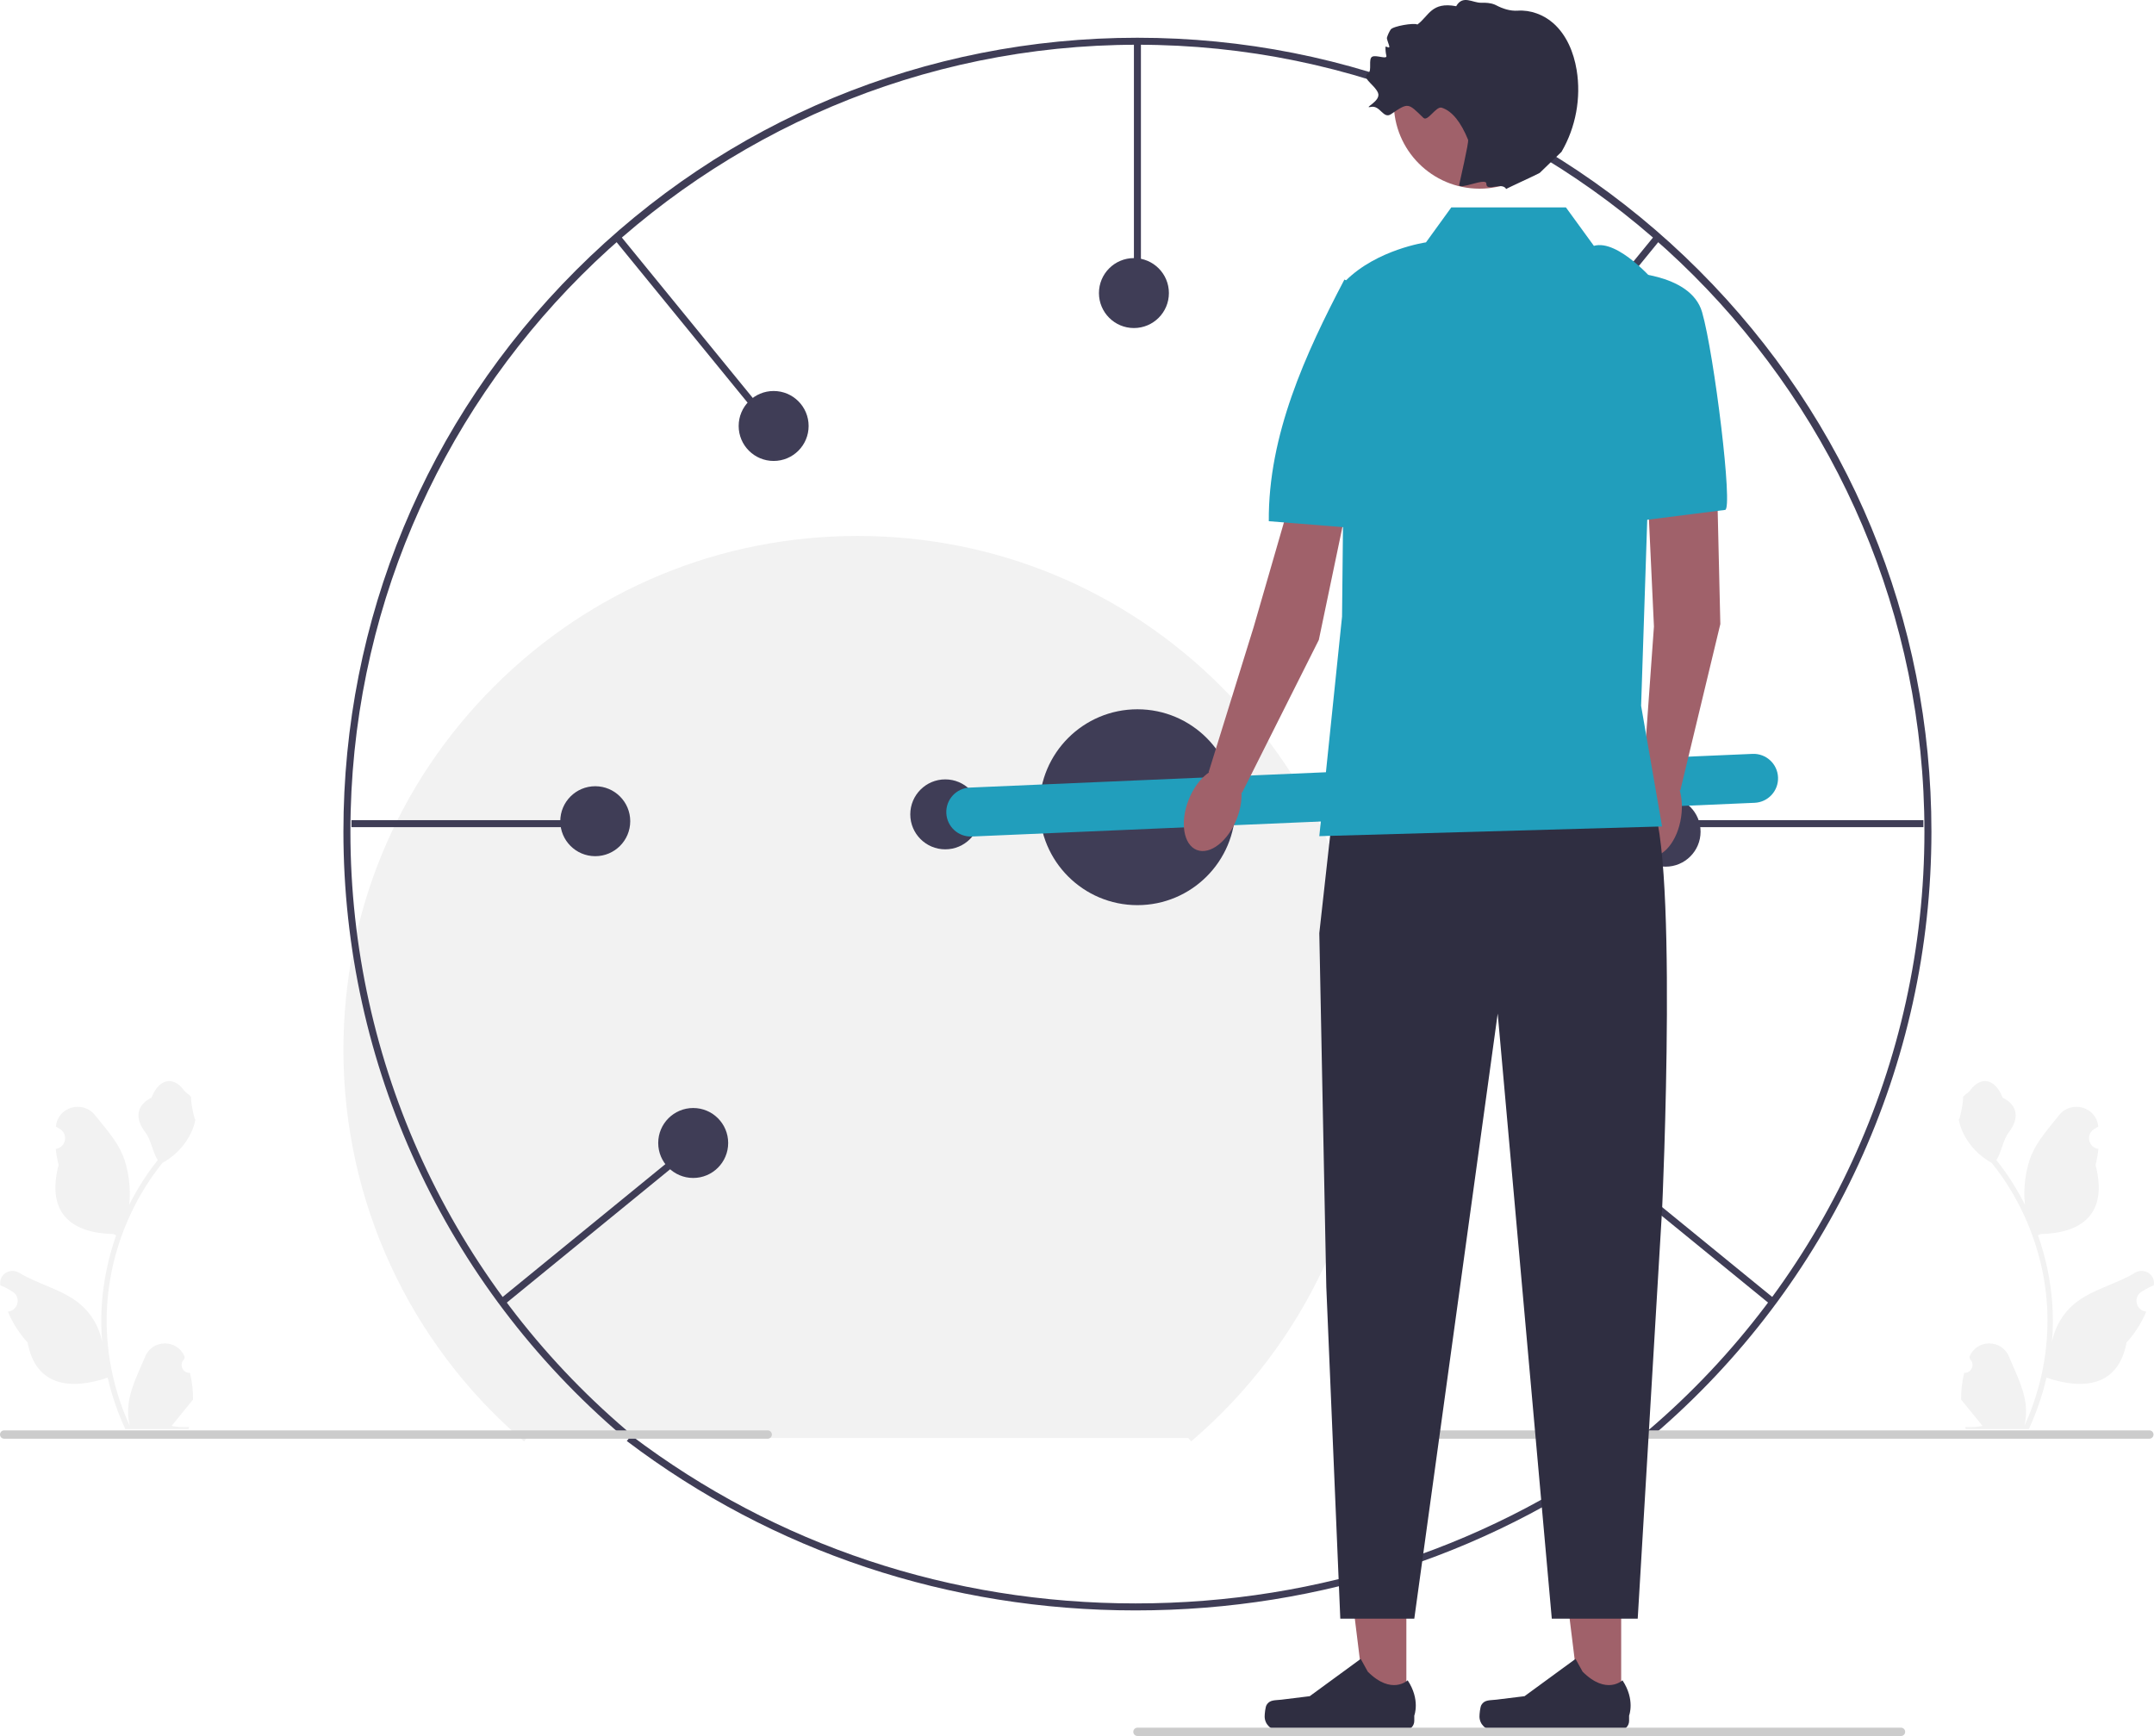
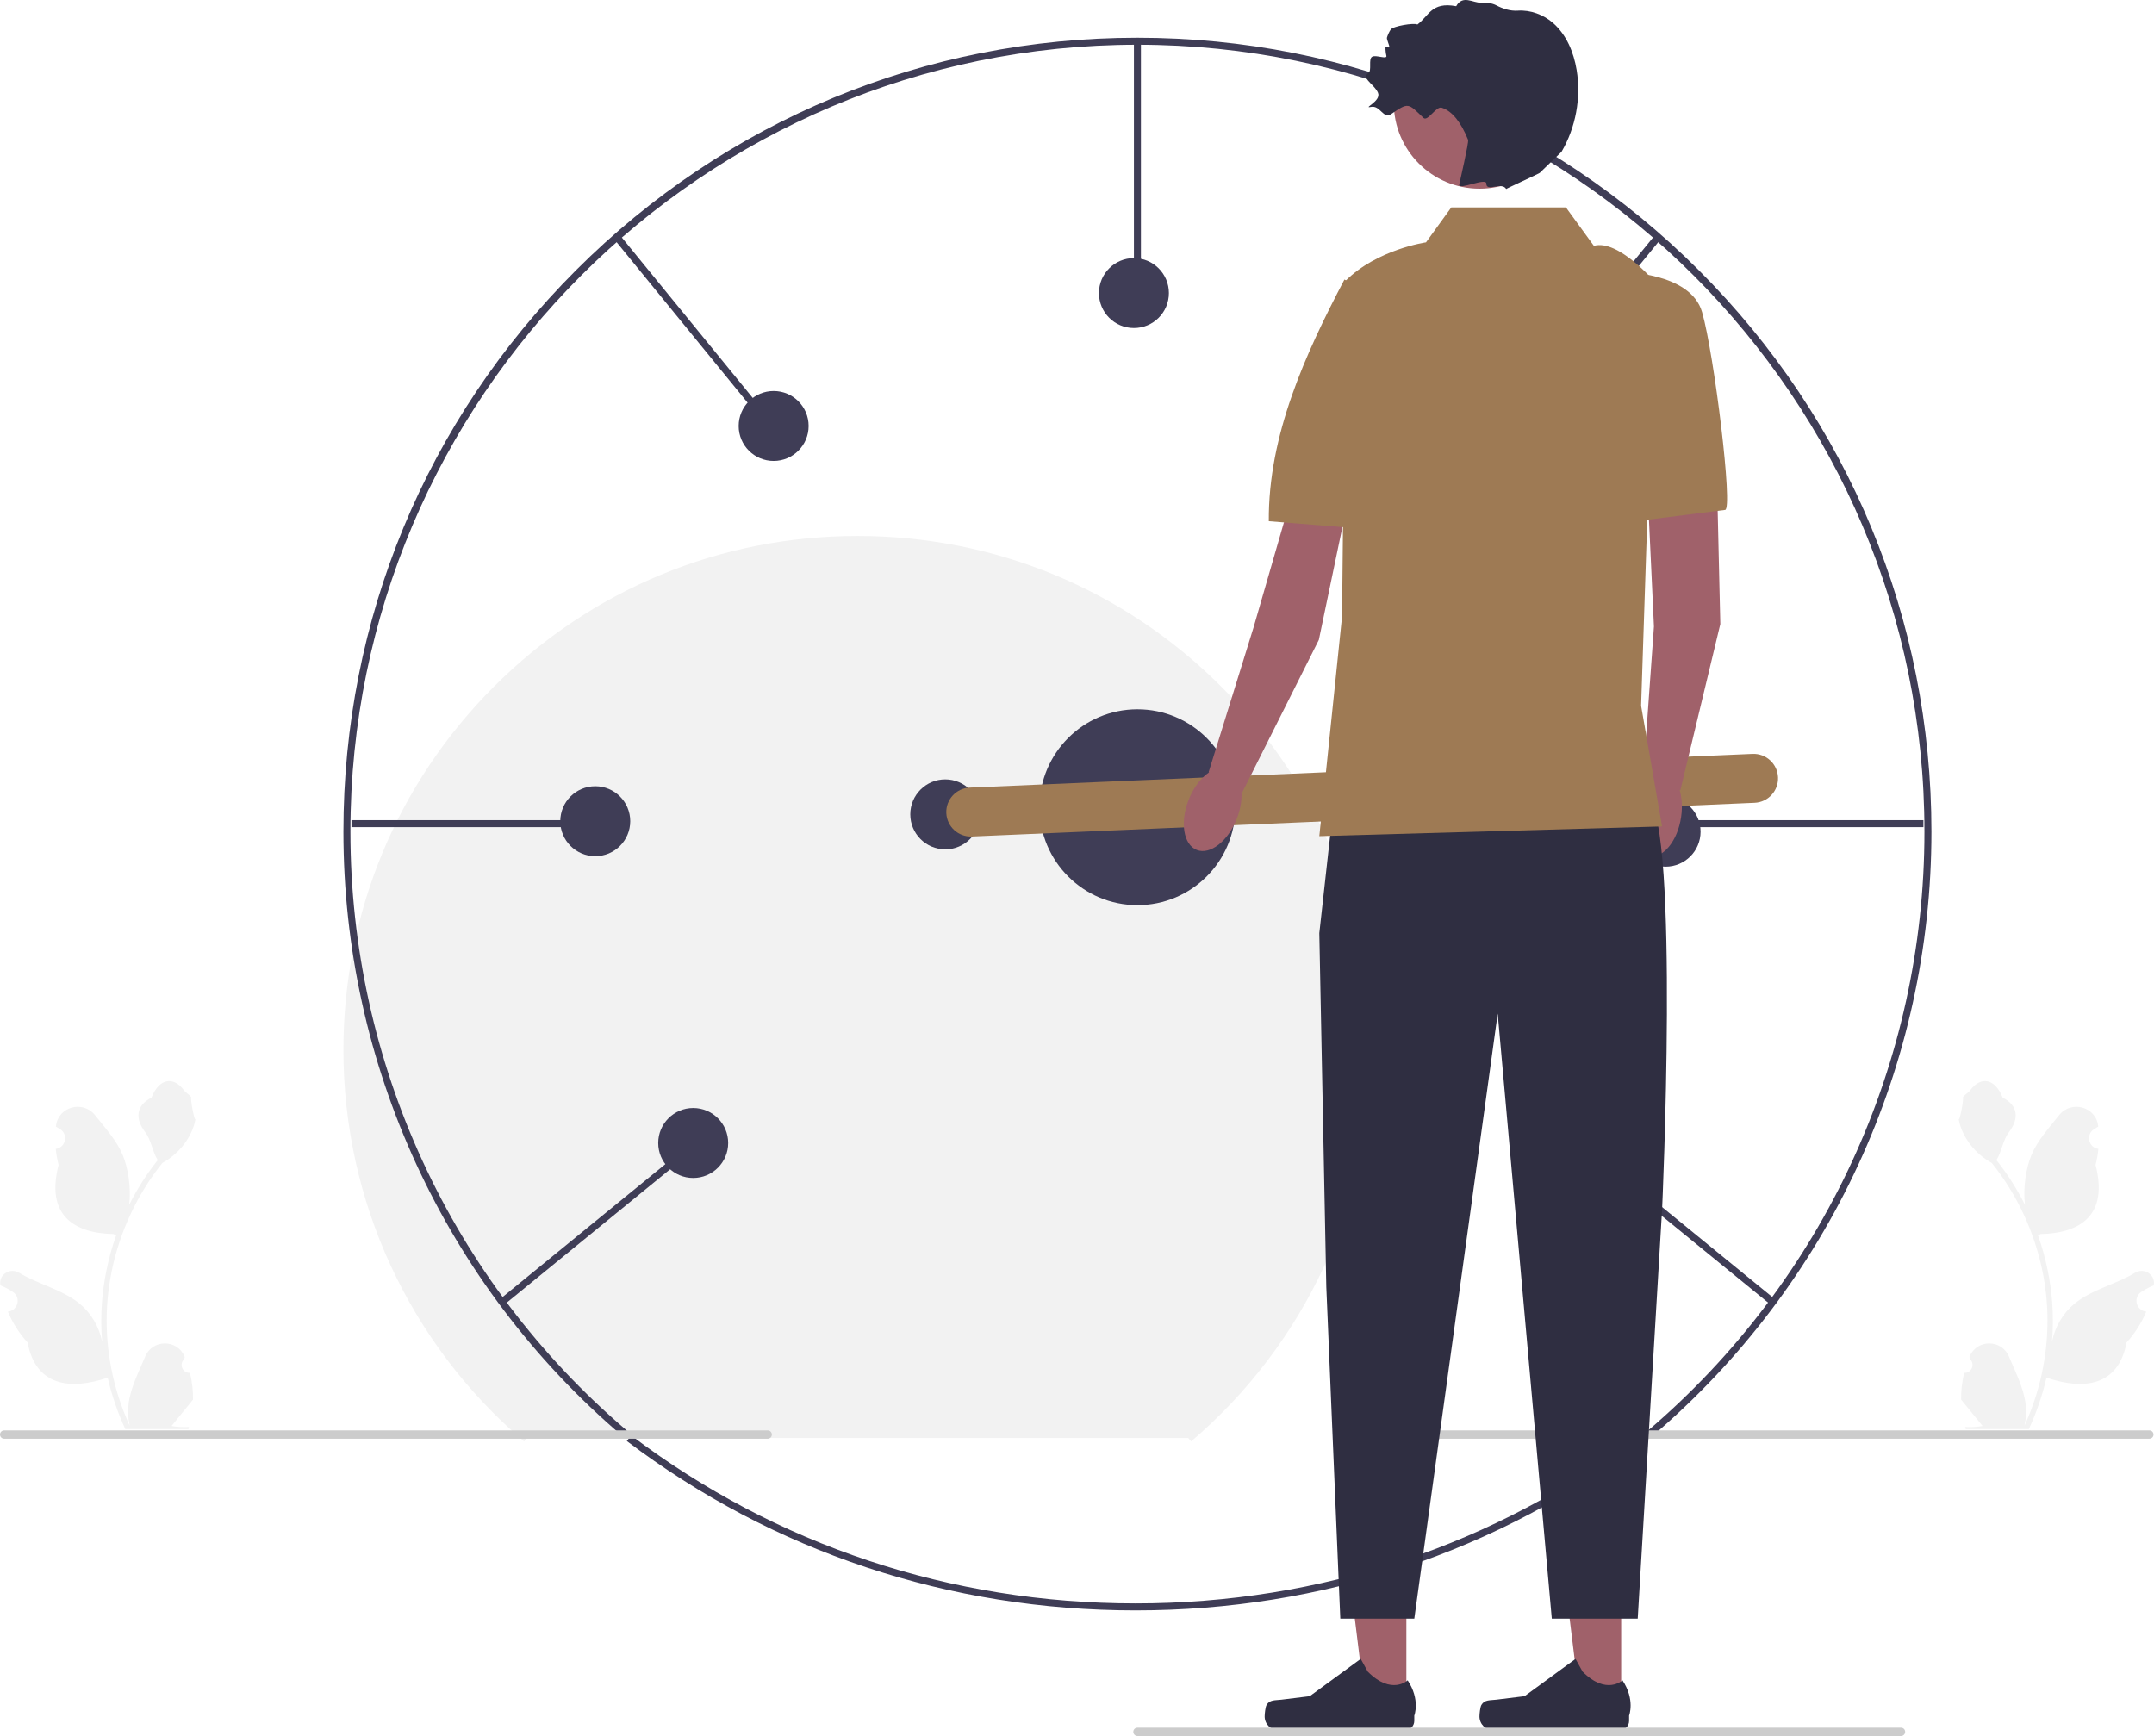
<svg xmlns="http://www.w3.org/2000/svg" width="615.81" height="496.342" viewBox="0 0 615.81 496.342">
  <path d="M324.648,460.435c-53.301,0-103.599-16.748-145.455-48.435l1.277-1.574c41.488,31.407,91.344,48.009,144.178,48.009,52.875,0,102.762-16.625,144.268-48.077l1.278,1.574c-41.874,31.73-92.203,48.503-145.545,48.503Z" fill="#3f3d56" />
  <g>
    <path d="M561.551,392.516c2.066,.129,3.208-2.437,1.645-3.933l-.155-.618c.02-.05,.041-.099,.062-.148,2.089-4.982,9.17-4.947,11.241,.042,1.839,4.428,4.179,8.864,4.756,13.546,.258,2.067,.142,4.172-.316,6.2,4.308-9.411,6.575-19.687,6.575-30.021,0-2.597-.142-5.193-.433-7.783-.239-2.119-.568-4.224-.995-6.31-2.306-11.277-7.299-22.018-14.5-30.99-3.462-1.892-6.349-4.851-8.093-8.397-.626-1.279-1.117-2.655-1.35-4.056,.394,.052,1.486-5.949,1.188-6.317,.549-.833,1.532-1.247,2.131-2.06,2.982-4.043,7.091-3.337,9.236,2.157,4.582,2.313,4.627,6.148,1.815,9.837-1.789,2.347-2.035,5.522-3.604,8.035,.162,.207,.329,.407,.491,.614,2.961,3.798,5.522,7.88,7.681,12.169-.61-4.766,.291-10.508,1.826-14.21,1.748-4.217,5.025-7.769,7.91-11.415,3.466-4.379,10.573-2.468,11.184,3.083,.006,.054,.012,.107,.017,.161-.429,.242-.848,.499-1.259,.77-2.339,1.547-1.531,5.174,1.241,5.602l.063,.01c-.155,1.544-.42,3.074-.807,4.579,3.702,14.316-4.29,19.53-15.701,19.764-.252,.129-.497,.258-.749,.381,1.156,3.255,2.08,6.594,2.764,9.979,.614,2.99,1.04,6.013,1.279,9.049,.297,3.83,.271,7.68-.052,11.503l.019-.136c.82-4.211,3.107-8.145,6.427-10.87,4.946-4.063,11.933-5.559,17.268-8.824,2.568-1.572,5.859,.459,5.411,3.437l-.022,.143c-.794,.323-1.569,.698-2.319,1.117-.429,.242-.848,.499-1.259,.77-2.339,1.547-1.531,5.174,1.241,5.602l.063,.01c.045,.006,.084,.013,.129,.019-1.363,3.236-3.262,6.239-5.639,8.829-2.315,12.497-12.256,13.683-22.89,10.044h-.006c-1.163,5.064-2.861,10.011-5.044,14.726h-18.02c-.065-.2-.123-.407-.181-.607,1.666,.103,3.346,.006,4.986-.297-1.337-1.641-2.674-3.294-4.011-4.935-.032-.032-.058-.065-.084-.097-.678-.84-1.363-1.673-2.041-2.512l-0-.001c-.042-2.578,.267-5.147,.879-7.64l.001-0Z" fill="#f2f2f2" />
    <path d="M54.3,392.516c-2.066,.129-3.208-2.437-1.645-3.933l.155-.618c-.02-.05-.041-.099-.062-.148-2.089-4.982-9.17-4.947-11.241,.042-1.839,4.428-4.179,8.864-4.756,13.546-.258,2.067-.142,4.172,.316,6.2-4.308-9.411-6.575-19.687-6.575-30.021,0-2.597,.142-5.193,.433-7.783,.239-2.119,.568-4.224,.995-6.31,2.306-11.277,7.299-22.018,14.5-30.99,3.462-1.892,6.349-4.851,8.093-8.397,.626-1.279,1.117-2.655,1.35-4.056-.394,.052-1.486-5.949-1.188-6.317-.549-.833-1.532-1.247-2.131-2.06-2.982-4.043-7.091-3.337-9.236,2.157-4.582,2.313-4.627,6.148-1.815,9.837,1.789,2.347,2.035,5.522,3.604,8.035-.162,.207-.329,.407-.491,.614-2.961,3.798-5.522,7.88-7.681,12.169,.61-4.766-.291-10.508-1.826-14.21-1.748-4.217-5.025-7.769-7.91-11.415-3.466-4.379-10.573-2.468-11.184,3.083-.006,.054-.012,.107-.017,.161,.429,.242,.848,.499,1.259,.77,2.339,1.547,1.531,5.174-1.241,5.602l-.063,.01c.155,1.544,.42,3.074,.807,4.579-3.702,14.316,4.29,19.53,15.701,19.764,.252,.129,.497,.258,.749,.381-1.156,3.255-2.08,6.594-2.764,9.979-.614,2.99-1.04,6.013-1.279,9.049-.297,3.83-.271,7.68,.052,11.503l-.019-.136c-.82-4.211-3.107-8.145-6.427-10.87-4.946-4.063-11.933-5.559-17.268-8.824-2.568-1.572-5.859,.459-5.411,3.437l.022,.143c.794,.323,1.569,.698,2.319,1.117,.429,.242,.848,.499,1.259,.77,2.339,1.547,1.531,5.174-1.241,5.602l-.063,.01c-.045,.006-.084,.013-.129,.019,1.363,3.236,3.262,6.239,5.639,8.829,2.315,12.497,12.256,13.683,22.89,10.044h.006c1.163,5.064,2.861,10.011,5.044,14.726h18.02c.065-.2,.123-.407,.181-.607-1.666,.103-3.346,.006-4.986-.297,1.337-1.641,2.674-3.294,4.011-4.935,.032-.032,.058-.065,.084-.097,.678-.84,1.363-1.673,2.041-2.512l0-.001c.042-2.578-.267-5.147-.879-7.64l-.001-0Z" fill="#f2f2f2" />
    <path d="M150.665,411.125l-.84,.985c-32.821-27.992-51.645-68.769-51.645-111.876,0-39.266,15.29-76.181,43.054-103.946,27.764-27.764,64.679-43.054,103.946-43.054s76.181,15.29,103.946,43.054c27.764,27.764,43.054,64.679,43.054,103.946,0,43.107-18.824,83.884-51.645,111.876l-.84-.985" fill="#f2f2f2" />
    <path d="M472.428,410.552l-1.298-1.521c50.237-42.845,79.049-105.26,79.049-171.239,0-124.065-100.935-225-225-225S100.179,113.726,100.179,237.792c0,65.979,28.812,128.395,79.049,171.239l-1.298,1.521c-50.683-43.226-79.751-106.194-79.751-172.761,0-60.636,23.612-117.641,66.485-160.515C207.539,34.403,264.544,10.792,325.179,10.792s117.641,23.612,160.515,66.485c42.874,42.874,66.485,99.879,66.485,160.515,0,66.566-29.068,129.535-79.751,172.761Z" fill="#3f3d56" />
    <path d="M395,410.152c0,.66,.53,1.19,1.19,1.19h218.29c.66,0,1.19-.53,1.19-1.19,0-.66-.53-1.19-1.19-1.19h-218.29c-.66,0-1.19,.53-1.19,1.19Z" fill="#ccc" />
    <rect x="324.179" y="11.792" width="2" height="69.402" fill="#3f3d56" />
    <rect x="100.479" y="234.493" width="69.401" height="2" fill="#3f3d56" />
    <rect x="197.179" y="59.792" width="2" height="69.401" transform="translate(-15.10394 146.5896) rotate(-39.21836)" fill="#3f3d56" />
    <rect x="135.478" y="349.492" width="69.402" height="2" transform="translate(-183.314 186.6379) rotate(-39.23231)" fill="#3f3d56" />
    <rect x="480.479" y="234.493" width="69.401" height="2" fill="#3f3d56" />
    <rect x="417.479" y="93.492" width="69.401" height="2" transform="translate(93.08822 385.0928) rotate(-50.78538)" fill="#3f3d56" />
    <rect x="479.18" y="315.791" width="2" height="69.402" transform="translate(-94.96923 500.8953) rotate(-50.78127)" fill="#3f3d56" />
    <circle cx="325.179" cy="230.792" r="28" fill="#3f3d56" />
    <circle cx="454.179" cy="327.792" r="10" fill="#3f3d56" />
    <circle cx="476.179" cy="237.792" r="10" fill="#3f3d56" />
    <circle cx="428.179" cy="121.792" r="10" fill="#3f3d56" />
    <circle cx="324.179" cy="83.792" r="10" fill="#3f3d56" />
    <circle cx="221.179" cy="121.792" r="10" fill="#3f3d56" />
    <circle cx="170.179" cy="234.792" r="10" fill="#3f3d56" />
    <circle cx="198.179" cy="326.792" r="10" fill="#3f3d56" />
    <g>
      <circle cx="270.241" cy="232.834" r="10" fill="#3f3d56" />
-       <rect x="270.433" y="220.356" width="238" height="14" rx="7" ry="7" transform="translate(-9.42125 16.96564) rotate(-2.46588)" fill="#219ebc" />
+       <rect x="270.433" y="220.356" width="238" height="14" rx="7" ry="7" transform="translate(-9.42125 16.96564) rotate(-2.46588)" fill="#9e7a54" />
    </g>
    <g>
      <g>
        <polygon points="402.067 487.721 390.405 487.72 384.856 442.734 402.07 442.735 402.067 487.721" fill="#a0616a" />
        <path d="M362.109,487.456h0c-.363,.612-.555,2.586-.555,3.297h0c0,2.186,1.772,3.958,3.958,3.958h36.119c1.491,0,2.7-1.209,2.7-2.7v-1.504s1.787-4.519-1.892-10.09c0,0-4.572,4.362-11.404-2.47l-2.015-3.65-14.583,10.665-8.083,.995c-1.768,.218-3.336-.034-4.246,1.498Z" fill="#2f2e41" />
      </g>
      <g>
        <polygon points="463.481 487.721 451.818 487.72 446.27 442.734 463.484 442.735 463.481 487.721" fill="#a0616a" />
        <path d="M423.523,487.456h0c-.363,.612-.555,2.586-.555,3.297h0c0,2.186,1.772,3.958,3.958,3.958h36.119c1.491,0,2.7-1.209,2.7-2.7v-1.504s1.787-4.519-1.892-10.09c0,0-4.572,4.362-11.404-2.47l-2.015-3.65-14.583,10.665-8.083,.995c-1.768,.218-3.336-.034-4.246,1.498Z" fill="#2f2e41" />
      </g>
      <g>
        <polygon points="490.594 125.591 491.828 178.425 480.393 225.977 469.747 222.439 472.848 179.12 470.12 120.749 490.594 125.591" fill="#a0616a" />
        <ellipse cx="473.298" cy="232.508" rx="12.466" ry="7.402" transform="translate(175.3206 667.5723) rotate(-81.75525)" fill="#a0616a" />
-         <path d="M463.68,77.795s19.621-.045,22.935,11.453c3.445,11.955,8.941,56.542,6.564,56.544l-24.497,3.096-5.002-71.093Z" fill="#219ebc" />
+         <path d="M463.68,77.795s19.621-.045,22.935,11.453c3.445,11.955,8.941,56.542,6.564,56.544l-24.497,3.096-5.002-71.093Z" fill="#9e7a54" />
      </g>
      <g>
        <polygon points="387.854 131.222 377.042 182.952 355.093 226.658 345.53 220.793 358.401 179.313 375.018 121.851 387.854 131.222" fill="#a0616a" />
        <ellipse cx="346.698" cy="231.405" rx="12.466" ry="7.402" transform="translate(4.79208 469.8336) rotate(-68.61132)" fill="#a0616a" />
-         <path d="M384.357,79.922s10.729,4.785,13.73,16.368c2.729,10.536,9.477,56.901-10.349,54.725l-25-2c-.177-24.608,10.446-47.809,21.619-69.092Z" fill="#219ebc" />
+         <path d="M384.357,79.922s10.729,4.785,13.73,16.368c2.729,10.536,9.477,56.901-10.349,54.725l-25-2c-.177-24.608,10.446-47.809,21.619-69.092Z" fill="#9e7a54" />
      </g>
      <path d="M381.179,230.792l-4,36,2,101.157,4,94.843h21.157l23.843-173,15.465,173h24.567l6.968-117s5-109-4-118-90,3-90,3Z" fill="#2f2e41" />
-       <path d="M447.679,59.292h-32.76l-7.24,10s-14,2-23,11l-1,96-6.5,62.776,97.992-2.776-5.992-34.5,3.992-121.087s-10.492-12.413-17.492-10.413l-8-11Z" fill="#219ebc" />
+       <path d="M447.679,59.292h-32.76l-7.24,10s-14,2-23,11l-1,96-6.5,62.776,97.992-2.776-5.992-34.5,3.992-121.087s-10.492-12.413-17.492-10.413l-8-11Z" fill="#9e7a54" />
      <circle cx="422.985" cy="29.433" r="24.512" fill="#a0616a" />
      <path d="M444.044,6.608c-2.742-2.415-6.506-3.805-10.096-3.559-2.176,.149-4.29-.535-6.222-1.548-.131-.069-.264-.131-.4-.187-1.218-.503-2.572-.56-3.89-.528-2.402,.058-5.243-2.351-7.123,.99-7.119-1.341-7.776,2.796-11.09,5.234-.939-.554-7.011,.455-7.65,1.451-.487,.759-.825,1.532-1.054,2.282-.147,.481,.741,2.238,.674,2.691s-1.091-.397-1.099,.009c-.023,1.087,.129,1.969,.256,2.461,.325,1.255-3.008-.353-4.102,.344-1.094,.697,.021,3.92-1.049,4.653-1.277,.875-.431,1.841,.681,2.984,.767,.788,1.661,1.659,2.074,2.642,1.014,2.409-4.557,4.544-1.993,4.035,2.646-.525,3.509,3.593,5.735,2.07,5.037-3.447,4.855-3.164,9.25,1.07,1.221,1.176,3.618-3.428,5.232-2.912,3.041,.974,5.526,4.237,7.534,9.169,.284,.698-2.41,12.088-2.534,12.831-.288,1.732,7.776-2.176,7.754-.287-.028,2.493,4.403-.649,5.679,1.536,.16-.199,9.15-4.287,9.581-4.605l6.229-6.021c4.083-6.987,5.642-15.415,4.329-23.4-.827-5.03-2.882-10.038-6.707-13.407Z" fill="#2f2e41" />
    </g>
    <path d="M324,495.152c0,.66,.53,1.19,1.19,1.19h218.29c.66,0,1.19-.53,1.19-1.19,0-.66-.53-1.19-1.19-1.19h-218.29c-.66,0-1.19,.53-1.19,1.19Z" fill="#ccc" />
    <path d="M0,410.152c0,.66,.53,1.19,1.19,1.19H219.48c.66,0,1.19-.53,1.19-1.19,0-.66-.53-1.19-1.19-1.19H1.19c-.66,0-1.19,.53-1.19,1.19Z" fill="#ccc" />
  </g>
</svg>
